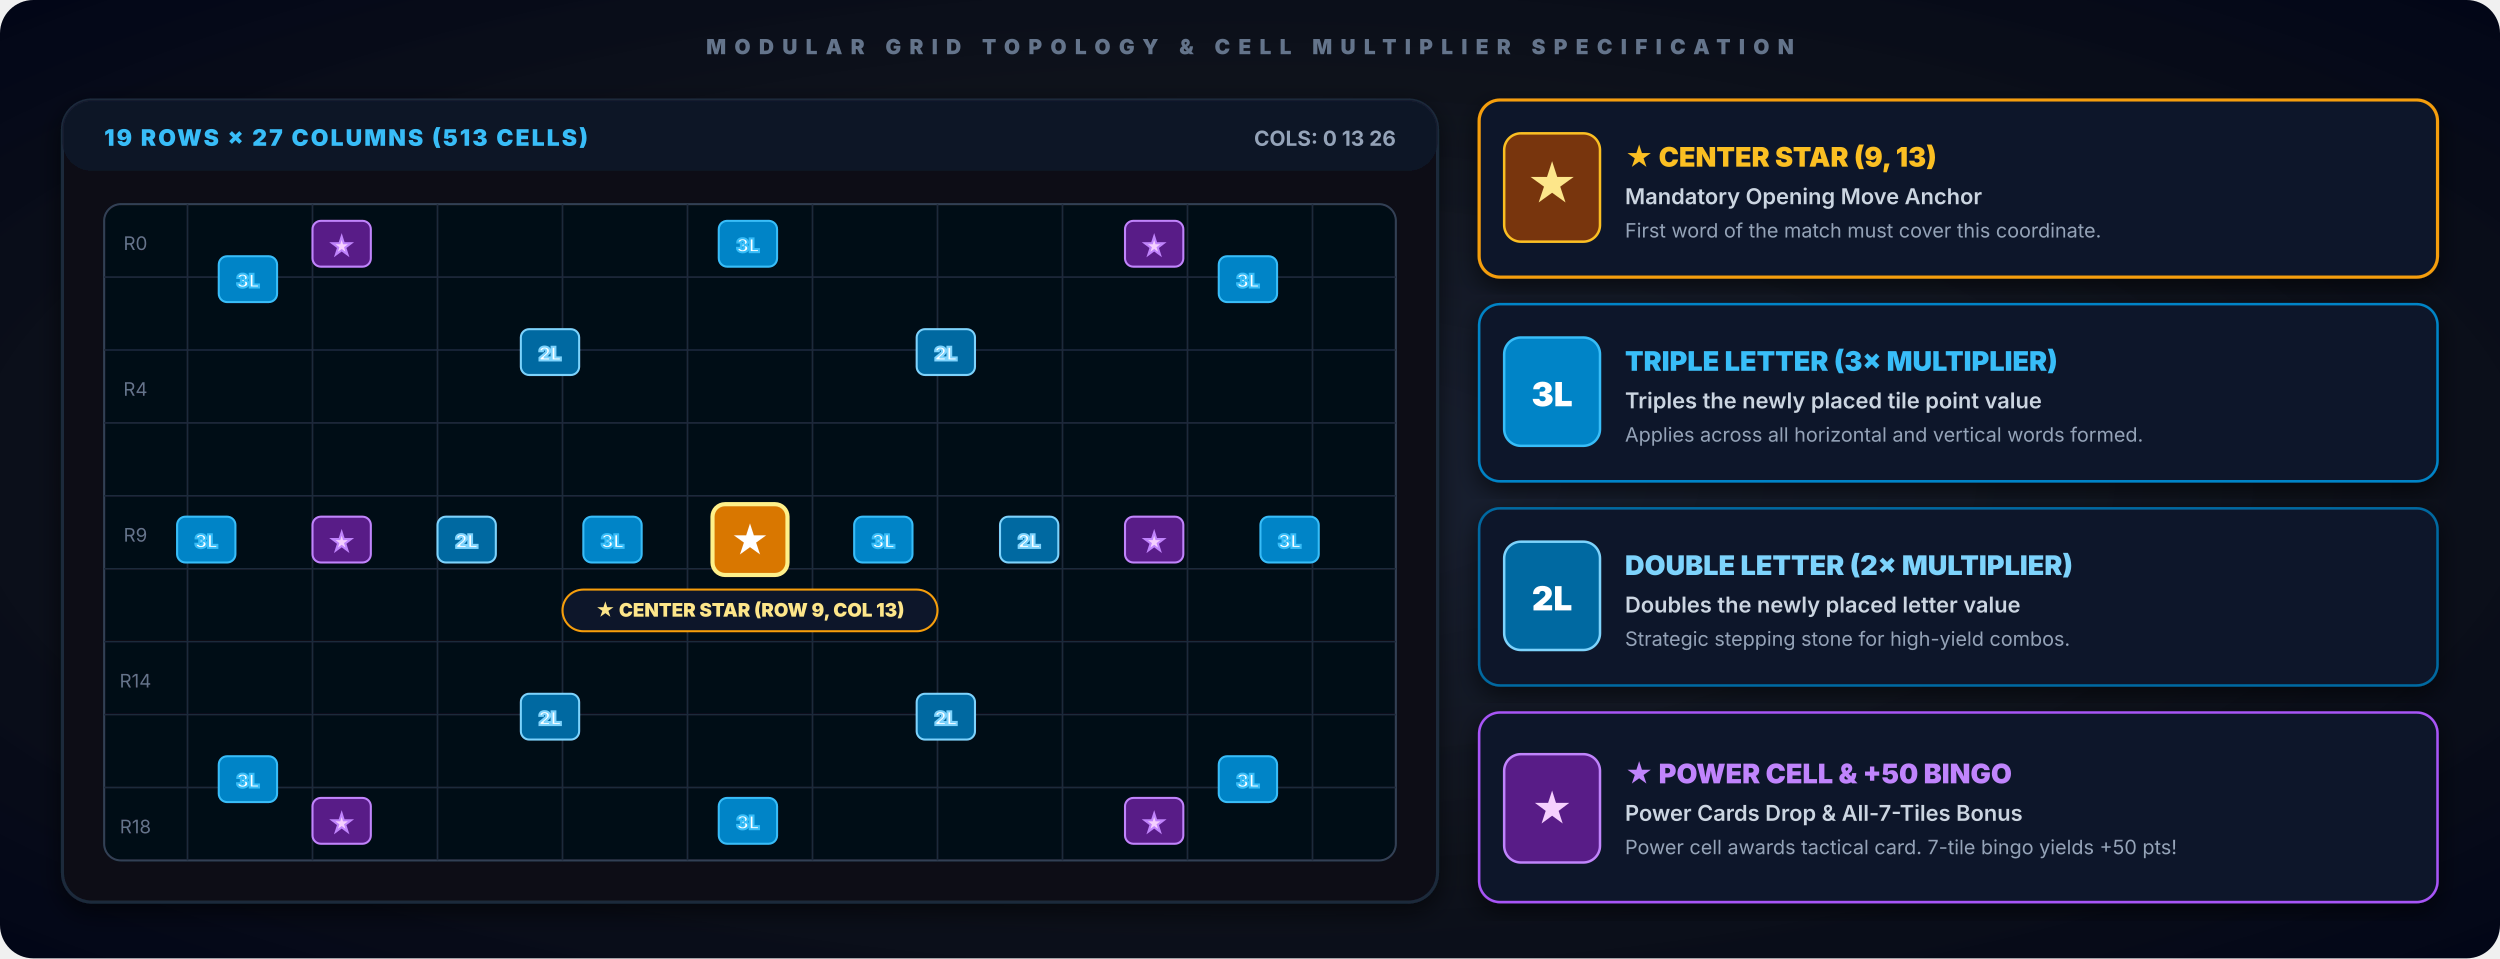
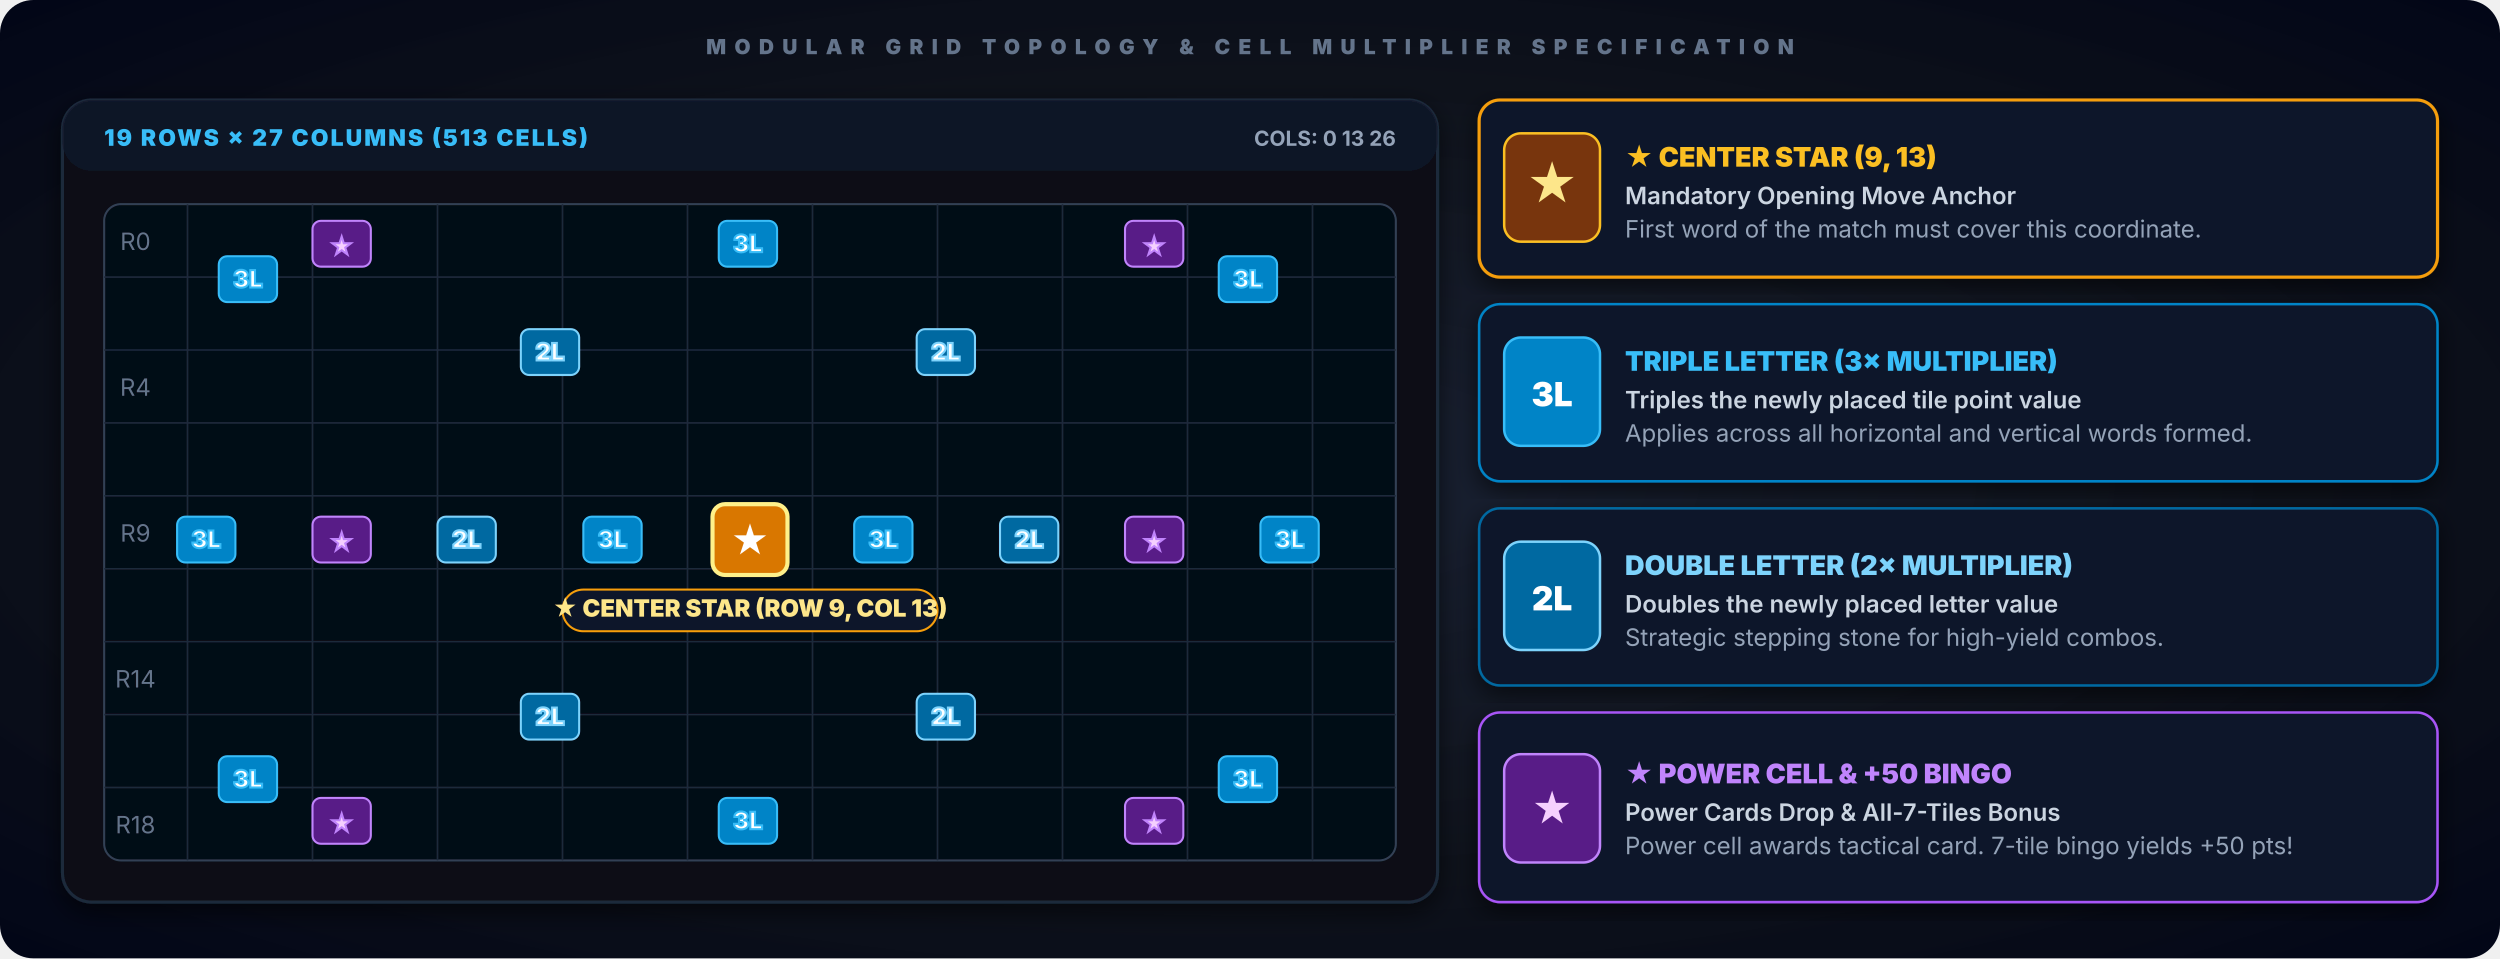
<svg xmlns="http://www.w3.org/2000/svg" viewBox="0 0 1200 460" width="100%" height="100%">
  <defs>
    <radialGradient id="matrixBg" cx="50%" cy="50%" r="70%">
      <stop offset="0%" stop-color="#0f172a" stop-opacity="0.95" />
      <stop offset="60%" stop-color="#090d16" stop-opacity="0.98" />
      <stop offset="100%" stop-color="#020617" stop-opacity="1" />
    </radialGradient>
    <filter id="matrixShadow" x="-10%" y="-10%" width="120%" height="120%">
      <feDropShadow dx="0" dy="4" stdDeviation="6" flood-color="#000000" flood-opacity="0.6" />
    </filter>
    <style>
 @keyframes slowGlowCenter {
 0%, 100% { stroke-opacity: 0.4; stroke-width: 1.5; }
 50% { stroke-opacity: 1.0; stroke-width: 2.5; }
 }
 .anim-star-center { animation: slowGlowCenter 4s ease-in-out infinite; }
 </style>
  </defs>
  <rect width="1200" height="460" fill="url(#matrixBg)" rx="16" />
  <g transform="translate(600, 26)">
    <text x="0" y="0" fill="#64748b" font-family="'Inter', sans-serif" font-size="10" font-weight="900" text-anchor="middle" letter-spacing="4">
 MODULAR GRID TOPOLOGY &amp; CELL MULTIPLIER SPECIFICATION
 </text>
  </g>
  <g transform="translate(30, 48)" filter="url(#matrixShadow)">
    <rect width="660" height="385" rx="14" fill="#090d16" stroke="#1e293b" stroke-width="1.5" />
    <rect x="0" y="0" width="660" height="34" rx="14" fill="#0f172a" fill-opacity="0.8" />
    <text x="20" y="22" fill="#38bdf8" font-family="'Inter', sans-serif" font-size="11" font-weight="900" letter-spacing="1">
 19 ROWS × 27 COLUMNS (513 CELLS)
 </text>
    <text x="640" y="22" fill="#94a3b8" font-family="'Inter', monospace" font-size="10" font-weight="700" text-anchor="end">
 COLS: 0  13  26
 </text>
    <rect x="20" y="50" width="620" height="315" rx="8" fill="#030712" stroke="#334155" stroke-width="1" />
    <g stroke="#1e293b" stroke-width="0.8">
      <line x1="20" y1="85" x2="640" y2="85" />
      <line x1="20" y1="120" x2="640" y2="120" />
      <line x1="20" y1="155" x2="640" y2="155" />
      <line x1="20" y1="190" x2="640" y2="190" />
      <line x1="20" y1="225" x2="640" y2="225" />
      <line x1="20" y1="260" x2="640" y2="260" />
      <line x1="20" y1="295" x2="640" y2="295" />
      <line x1="20" y1="330" x2="640" y2="330" />
      <line x1="60" y1="50" x2="60" y2="365" />
      <line x1="120" y1="50" x2="120" y2="365" />
      <line x1="180" y1="50" x2="180" y2="365" />
      <line x1="240" y1="50" x2="240" y2="365" />
      <line x1="300" y1="50" x2="300" y2="365" />
      <line x1="360" y1="50" x2="360" y2="365" />
      <line x1="420" y1="50" x2="420" y2="365" />
      <line x1="480" y1="50" x2="480" y2="365" />
      <line x1="540" y1="50" x2="540" y2="365" />
      <line x1="600" y1="50" x2="600" y2="365" />
    </g>
-     <g font-family="'Inter', monospace" font-size="9" fill="#64748b" text-anchor="middle">
+     <g font-family="'Inter', monospace" font-size="11.5" fill="#64748b" text-anchor="middle">
      <text x="35" y="72">R0</text>
      <text x="35" y="142">R4</text>
      <text x="35" y="212">R9</text>
      <text x="35" y="282">R14</text>
      <text x="35" y="352">R18</text>
    </g>
    <g fill="#0284c7" stroke="#38bdf8" stroke-width="1">
      <rect x="315" y="58" width="28" height="22" rx="4" />
-       <text x="329" y="73" fill="#ffffff" font-family="'Inter', sans-serif" font-size="9" font-weight="900" text-anchor="middle">3L</text>
+       <text x="329" y="73" fill="#ffffff" font-family="'Inter', sans-serif" font-size="11.5" font-weight="900" text-anchor="middle">3L</text>
      <rect x="315" y="335" width="28" height="22" rx="4" />
-       <text x="329" y="350" fill="#ffffff" font-family="'Inter', sans-serif" font-size="9" font-weight="900" text-anchor="middle">3L</text>
+       <text x="329" y="350" fill="#ffffff" font-family="'Inter', sans-serif" font-size="11.5" font-weight="900" text-anchor="middle">3L</text>
      <rect x="75" y="75" width="28" height="22" rx="4" />
-       <text x="89" y="90" fill="#ffffff" font-family="'Inter', sans-serif" font-size="9" font-weight="900" text-anchor="middle">3L</text>
+       <text x="89" y="90" fill="#ffffff" font-family="'Inter', sans-serif" font-size="11.5" font-weight="900" text-anchor="middle">3L</text>
      <rect x="555" y="75" width="28" height="22" rx="4" />
-       <text x="569" y="90" fill="#ffffff" font-family="'Inter', sans-serif" font-size="9" font-weight="900" text-anchor="middle">3L</text>
+       <text x="569" y="90" fill="#ffffff" font-family="'Inter', sans-serif" font-size="11.5" font-weight="900" text-anchor="middle">3L</text>
      <rect x="75" y="315" width="28" height="22" rx="4" />
-       <text x="89" y="330" fill="#ffffff" font-family="'Inter', sans-serif" font-size="9" font-weight="900" text-anchor="middle">3L</text>
+       <text x="89" y="330" fill="#ffffff" font-family="'Inter', sans-serif" font-size="11.5" font-weight="900" text-anchor="middle">3L</text>
      <rect x="555" y="315" width="28" height="22" rx="4" />
-       <text x="569" y="330" fill="#ffffff" font-family="'Inter', sans-serif" font-size="9" font-weight="900" text-anchor="middle">3L</text>
+       <text x="569" y="330" fill="#ffffff" font-family="'Inter', sans-serif" font-size="11.5" font-weight="900" text-anchor="middle">3L</text>
      <rect x="55" y="200" width="28" height="22" rx="4" />
-       <text x="69" y="215" fill="#ffffff" font-family="'Inter', sans-serif" font-size="9" font-weight="900" text-anchor="middle">3L</text>
+       <text x="69" y="215" fill="#ffffff" font-family="'Inter', sans-serif" font-size="11.5" font-weight="900" text-anchor="middle">3L</text>
      <rect x="575" y="200" width="28" height="22" rx="4" />
-       <text x="589" y="215" fill="#ffffff" font-family="'Inter', sans-serif" font-size="9" font-weight="900" text-anchor="middle">3L</text>
+       <text x="589" y="215" fill="#ffffff" font-family="'Inter', sans-serif" font-size="11.5" font-weight="900" text-anchor="middle">3L</text>
      <rect x="250" y="200" width="28" height="22" rx="4" />
-       <text x="264" y="215" fill="#ffffff" font-family="'Inter', sans-serif" font-size="9" font-weight="900" text-anchor="middle">3L</text>
+       <text x="264" y="215" fill="#ffffff" font-family="'Inter', sans-serif" font-size="11.5" font-weight="900" text-anchor="middle">3L</text>
      <rect x="380" y="200" width="28" height="22" rx="4" />
-       <text x="394" y="215" fill="#ffffff" font-family="'Inter', sans-serif" font-size="9" font-weight="900" text-anchor="middle">3L</text>
+       <text x="394" y="215" fill="#ffffff" font-family="'Inter', sans-serif" font-size="11.5" font-weight="900" text-anchor="middle">3L</text>
    </g>
    <g fill="#0369a1" stroke="#7dd3fc" stroke-width="1">
      <rect x="220" y="110" width="28" height="22" rx="4" />
-       <text x="234" y="125" fill="#ffffff" font-family="'Inter', sans-serif" font-size="9" font-weight="900" text-anchor="middle">2L</text>
+       <text x="234" y="125" fill="#ffffff" font-family="'Inter', sans-serif" font-size="11.5" font-weight="900" text-anchor="middle">2L</text>
      <rect x="410" y="110" width="28" height="22" rx="4" />
-       <text x="424" y="125" fill="#ffffff" font-family="'Inter', sans-serif" font-size="9" font-weight="900" text-anchor="middle">2L</text>
+       <text x="424" y="125" fill="#ffffff" font-family="'Inter', sans-serif" font-size="11.5" font-weight="900" text-anchor="middle">2L</text>
      <rect x="220" y="285" width="28" height="22" rx="4" />
-       <text x="234" y="300" fill="#ffffff" font-family="'Inter', sans-serif" font-size="9" font-weight="900" text-anchor="middle">2L</text>
+       <text x="234" y="300" fill="#ffffff" font-family="'Inter', sans-serif" font-size="11.5" font-weight="900" text-anchor="middle">2L</text>
      <rect x="410" y="285" width="28" height="22" rx="4" />
-       <text x="424" y="300" fill="#ffffff" font-family="'Inter', sans-serif" font-size="9" font-weight="900" text-anchor="middle">2L</text>
+       <text x="424" y="300" fill="#ffffff" font-family="'Inter', sans-serif" font-size="11.5" font-weight="900" text-anchor="middle">2L</text>
      <rect x="180" y="200" width="28" height="22" rx="4" />
-       <text x="194" y="215" fill="#ffffff" font-family="'Inter', sans-serif" font-size="9" font-weight="900" text-anchor="middle">2L</text>
+       <text x="194" y="215" fill="#ffffff" font-family="'Inter', sans-serif" font-size="11.5" font-weight="900" text-anchor="middle">2L</text>
      <rect x="450" y="200" width="28" height="22" rx="4" />
-       <text x="464" y="215" fill="#ffffff" font-family="'Inter', sans-serif" font-size="9" font-weight="900" text-anchor="middle">2L</text>
+       <text x="464" y="215" fill="#ffffff" font-family="'Inter', sans-serif" font-size="11.5" font-weight="900" text-anchor="middle">2L</text>
    </g>
    <g fill="#581c87" stroke="#c084fc" stroke-width="1">
      <rect x="120" y="58" width="28" height="22" rx="4" />
      <text x="134" y="12" fill="#f5d0fe" font-size="12" text-anchor="middle" dy="62">★</text>
      <rect x="510" y="58" width="28" height="22" rx="4" />
      <text x="524" y="12" fill="#f5d0fe" font-size="12" text-anchor="middle" dy="62">★</text>
      <rect x="120" y="335" width="28" height="22" rx="4" />
      <text x="134" y="12" fill="#f5d0fe" font-size="12" text-anchor="middle" dy="339">★</text>
      <rect x="510" y="335" width="28" height="22" rx="4" />
      <text x="524" y="12" fill="#f5d0fe" font-size="12" text-anchor="middle" dy="339">★</text>
      <rect x="120" y="200" width="28" height="22" rx="4" />
      <text x="134" y="12" fill="#f5d0fe" font-size="12" text-anchor="middle" dy="204">★</text>
      <rect x="510" y="200" width="28" height="22" rx="4" />
      <text x="524" y="12" fill="#f5d0fe" font-size="12" text-anchor="middle" dy="204">★</text>
    </g>
    <g class="anim-star-center">
      <rect x="312" y="194" width="36" height="34" rx="6" fill="#d97706" stroke="#fef08a" stroke-width="2" />
      <text x="330" y="218" fill="#ffffff" font-family="'Inter', sans-serif" font-size="18" font-weight="900" text-anchor="middle">★</text>
    </g>
    <rect x="240" y="235" width="180" height="20" rx="10" fill="#0f172a" stroke="#f59e0b" stroke-width="1" />
-     <text x="330" y="248" fill="#fde68a" font-family="'Inter', sans-serif" font-size="9" font-weight="900" text-anchor="middle">
+     <text x="330" y="248" fill="#fde68a" font-family="'Inter', sans-serif" font-size="11.5" font-weight="900" text-anchor="middle">
 ★ CENTER STAR (ROW 9, COL 13)
 </text>
  </g>
  <g transform="translate(710, 48)">
    <g transform="translate(0, 0)" filter="url(#matrixShadow)">
      <rect width="460" height="85" rx="10" fill="#0f172a" stroke="#f59e0b" stroke-width="1.5" />
      <rect x="12" y="16" width="46" height="52" rx="8" fill="#78350f" stroke="#fbbf24" stroke-width="1.2" />
      <text x="35" y="49" fill="#fde68a" font-family="'Inter', sans-serif" font-size="24" font-weight="900" text-anchor="middle">★</text>
      <text x="70" y="32" fill="#fbbf24" font-family="'Inter', sans-serif" font-size="13" font-weight="900">★ CENTER STAR (9, 13)</text>
-       <text x="70" y="50" fill="#cbd5e1" font-family="'Inter', sans-serif" font-size="10.5" font-weight="600">
+       <text x="70" y="50" fill="#cbd5e1" font-family="'Inter', sans-serif" font-size="11.5" font-weight="600">
 Mandatory Opening Move Anchor
 </text>
-       <text x="70" y="66" fill="#94a3b8" font-family="'Inter', sans-serif" font-size="9.5">
+       <text x="70" y="66" fill="#94a3b8" font-family="'Inter', sans-serif" font-size="11.5">
 First word of the match must cover this coordinate.
 </text>
    </g>
    <g transform="translate(0, 98)" filter="url(#matrixShadow)">
      <rect width="460" height="85" rx="10" fill="#0f172a" stroke="#0284c7" stroke-width="1.2" />
      <rect x="12" y="16" width="46" height="52" rx="8" fill="#0284c7" stroke="#38bdf8" stroke-width="1.2" />
      <text x="35" y="49" fill="#ffffff" font-family="'Inter', sans-serif" font-size="16" font-weight="900" text-anchor="middle">3L</text>
      <text x="70" y="32" fill="#38bdf8" font-family="'Inter', sans-serif" font-size="13" font-weight="900"> TRIPLE LETTER (3× MULTIPLIER)</text>
-       <text x="70" y="50" fill="#cbd5e1" font-family="'Inter', sans-serif" font-size="10.5" font-weight="600">
+       <text x="70" y="50" fill="#cbd5e1" font-family="'Inter', sans-serif" font-size="11.5" font-weight="600">
 Triples the newly placed tile point value
 </text>
-       <text x="70" y="66" fill="#94a3b8" font-family="'Inter', sans-serif" font-size="9.5">
+       <text x="70" y="66" fill="#94a3b8" font-family="'Inter', sans-serif" font-size="11.5">
 Applies across all horizontal and vertical words formed.
 </text>
    </g>
    <g transform="translate(0, 196)" filter="url(#matrixShadow)">
      <rect width="460" height="85" rx="10" fill="#0f172a" stroke="#0369a1" stroke-width="1.2" />
      <rect x="12" y="16" width="46" height="52" rx="8" fill="#0369a1" stroke="#7dd3fc" stroke-width="1.2" />
      <text x="35" y="49" fill="#ffffff" font-family="'Inter', sans-serif" font-size="16" font-weight="900" text-anchor="middle">2L</text>
      <text x="70" y="32" fill="#7dd3fc" font-family="'Inter', sans-serif" font-size="13" font-weight="900"> DOUBLE LETTER (2× MULTIPLIER)</text>
-       <text x="70" y="50" fill="#cbd5e1" font-family="'Inter', sans-serif" font-size="10.5" font-weight="600">
+       <text x="70" y="50" fill="#cbd5e1" font-family="'Inter', sans-serif" font-size="11.5" font-weight="600">
 Doubles the newly placed letter value
 </text>
-       <text x="70" y="66" fill="#94a3b8" font-family="'Inter', sans-serif" font-size="9.5">
+       <text x="70" y="66" fill="#94a3b8" font-family="'Inter', sans-serif" font-size="11.5">
 Strategic stepping stone for high-yield combos.
 </text>
    </g>
    <g transform="translate(0, 294)" filter="url(#matrixShadow)">
      <rect width="460" height="91" rx="10" fill="#0f172a" stroke="#a855f7" stroke-width="1.2" />
      <rect x="12" y="20" width="46" height="52" rx="8" fill="#581c87" stroke="#c084fc" stroke-width="1.2" />
      <text x="35" y="53" fill="#f5d0fe" font-size="22" text-anchor="middle">★</text>
      <text x="70" y="34" fill="#c084fc" font-family="'Inter', sans-serif" font-size="13" font-weight="900">★ POWER CELL &amp; +50 BINGO</text>
-       <text x="70" y="52" fill="#cbd5e1" font-family="'Inter', sans-serif" font-size="10.5" font-weight="600">
+       <text x="70" y="52" fill="#cbd5e1" font-family="'Inter', sans-serif" font-size="11.5" font-weight="600">
 Power Cards Drop &amp; All-7-Tiles Bonus
 </text>
-       <text x="70" y="68" fill="#94a3b8" font-family="'Inter', sans-serif" font-size="9.5">
+       <text x="70" y="68" fill="#94a3b8" font-family="'Inter', sans-serif" font-size="11.5">
 Power cell awards tactical card. 7-tile bingo yields +50 pts!
 </text>
    </g>
  </g>
</svg>
